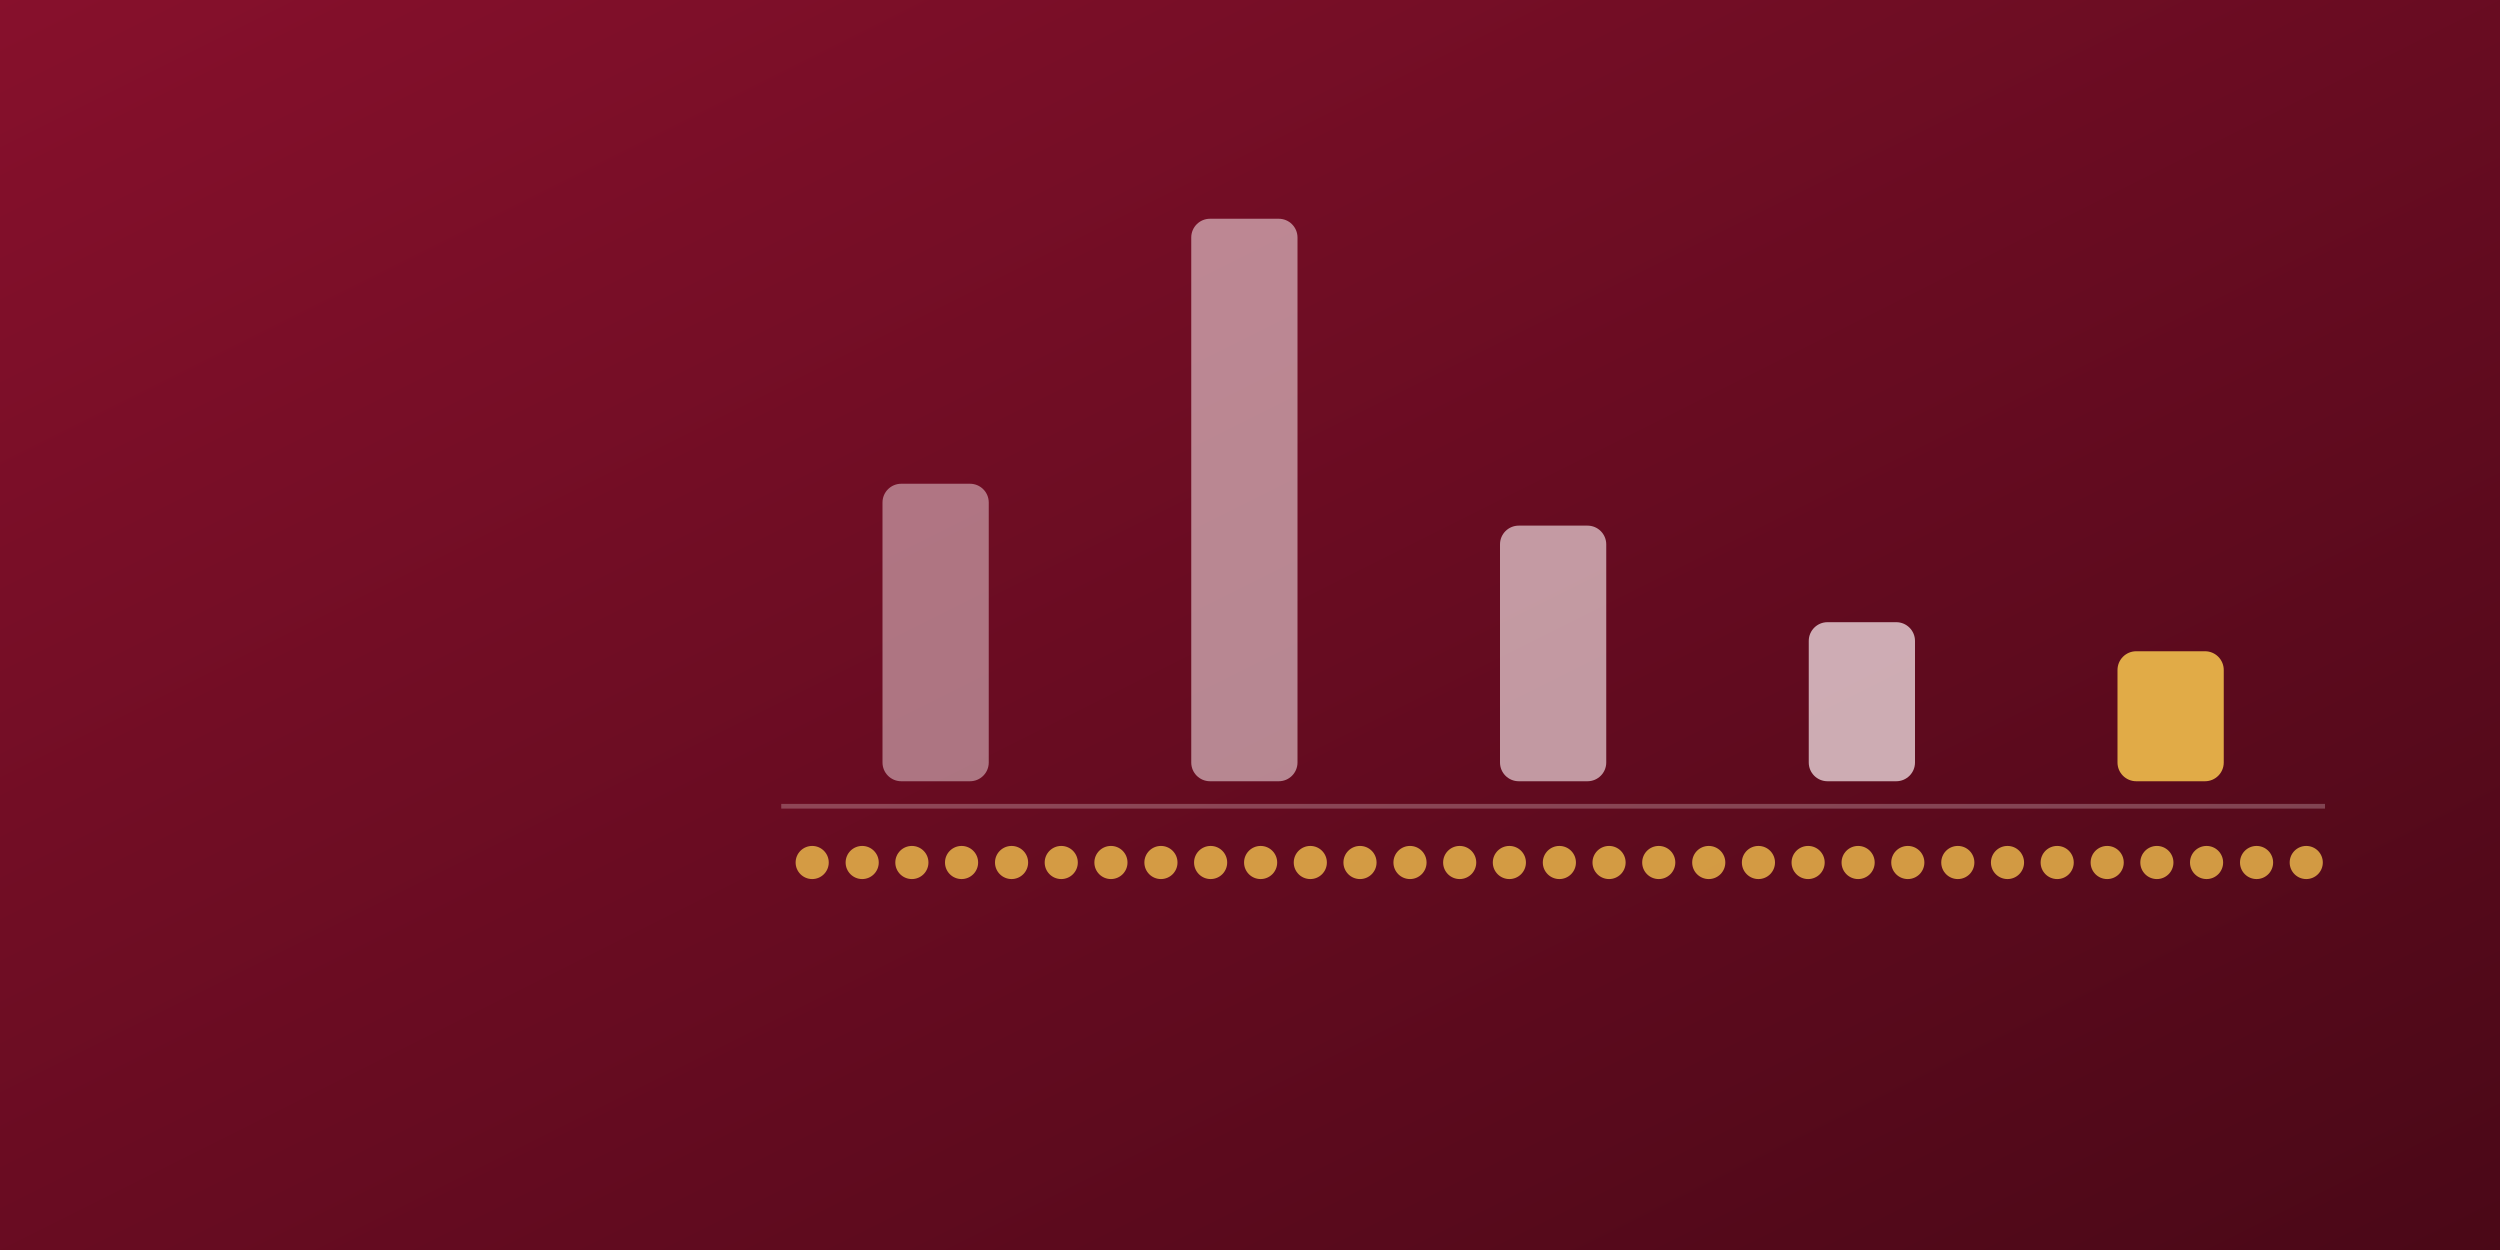
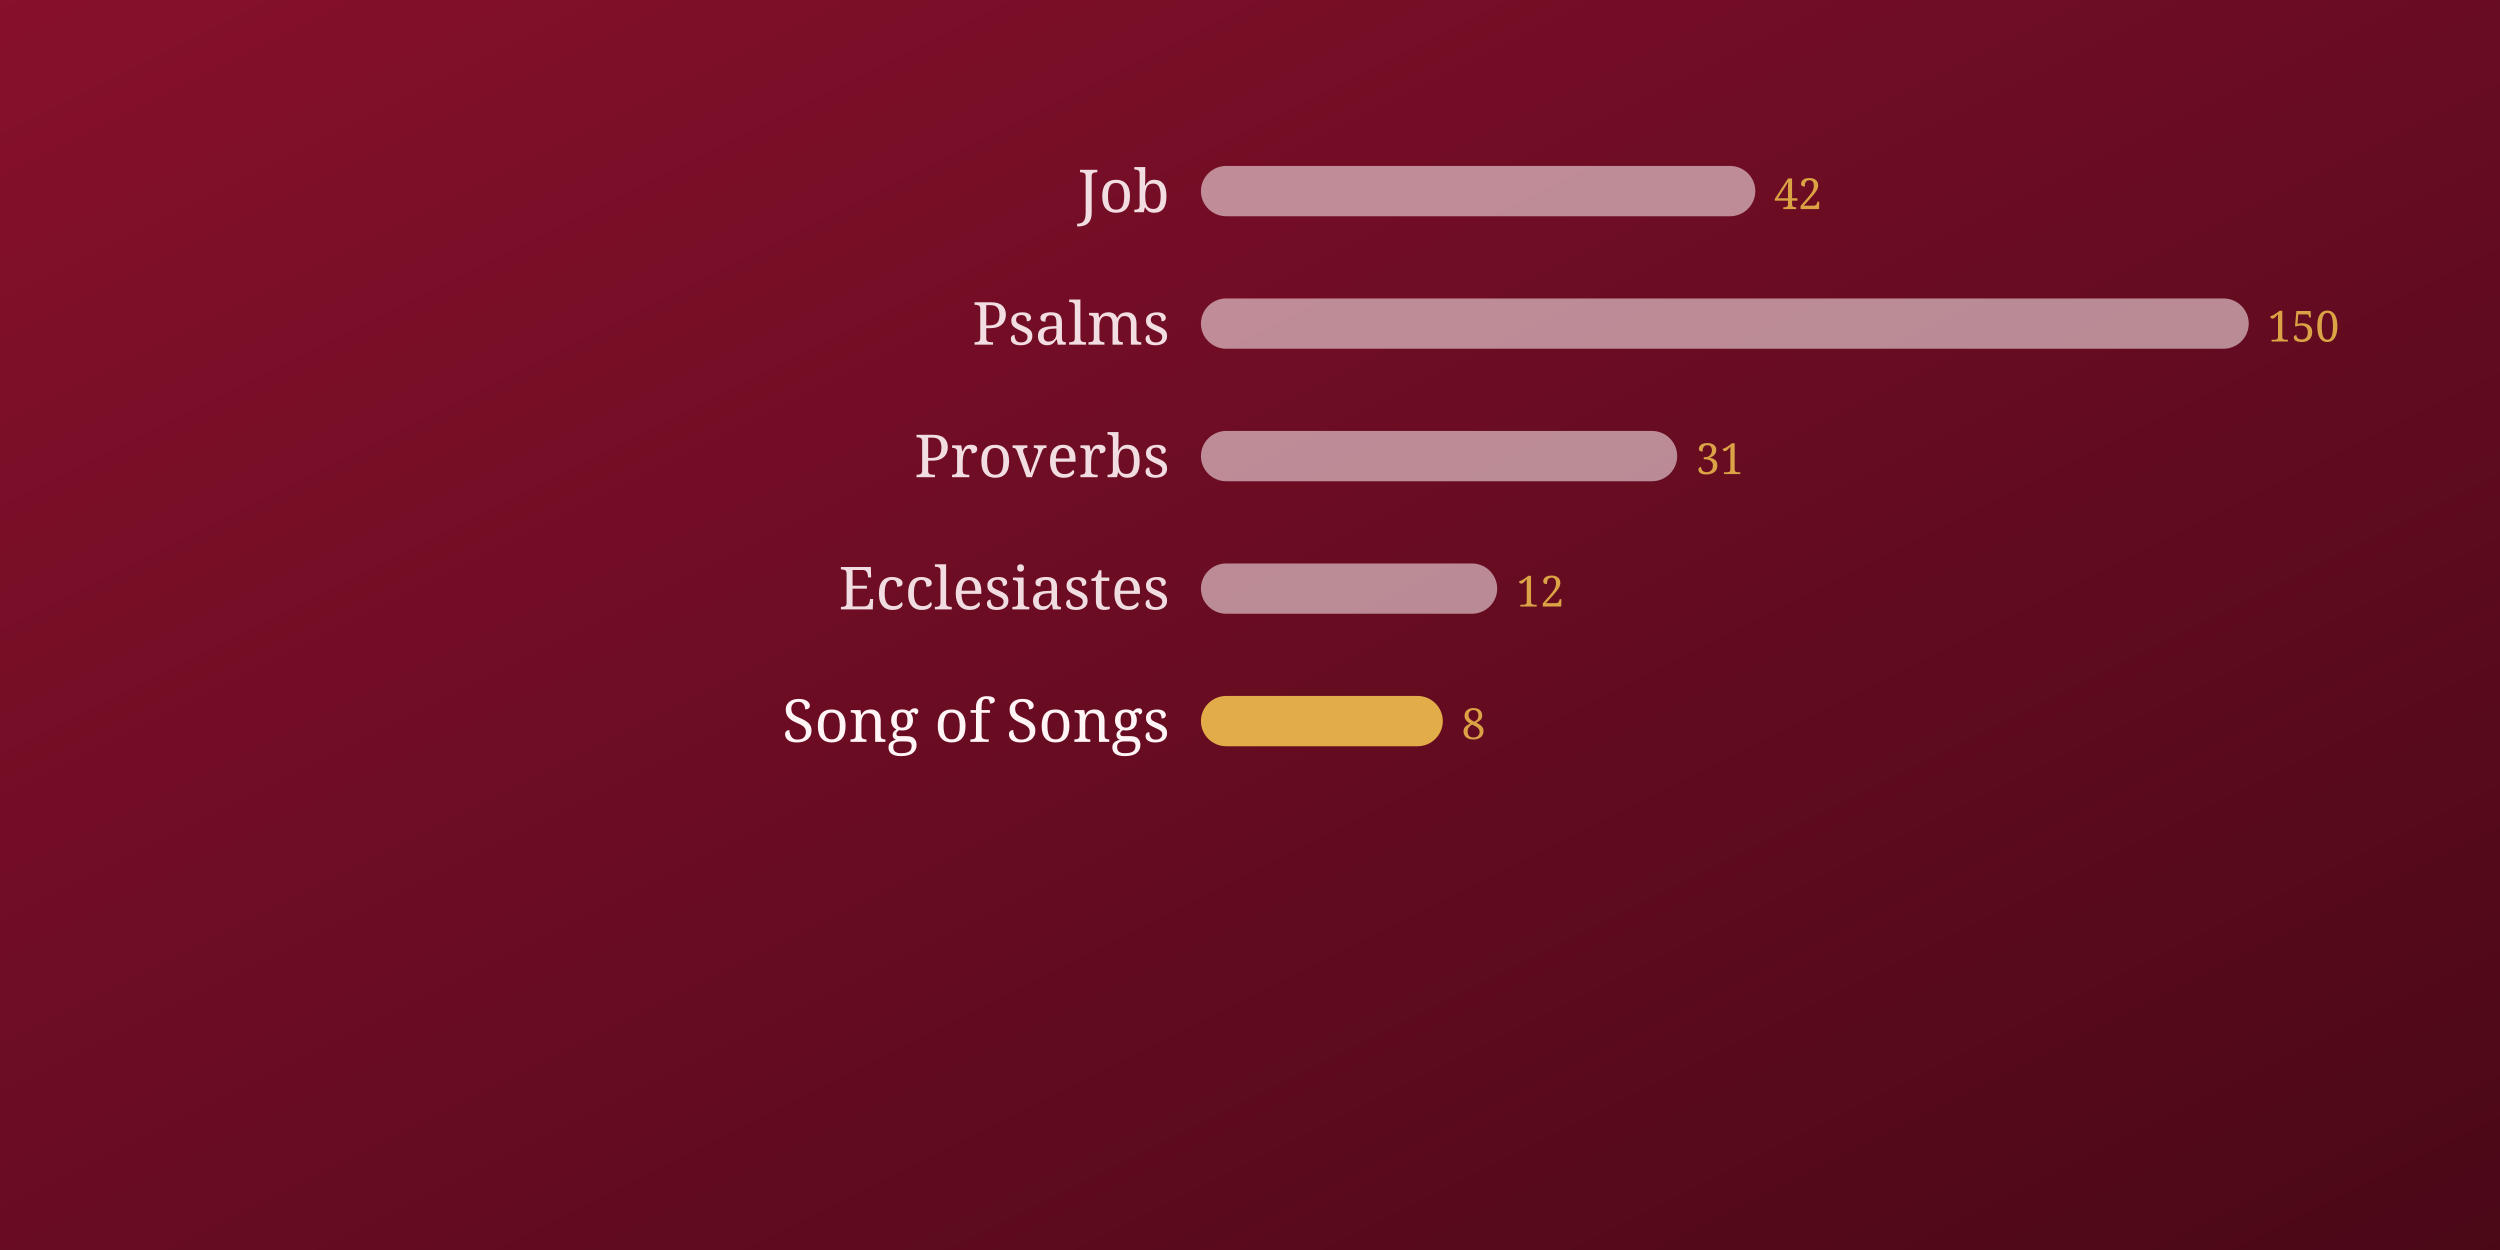
<svg xmlns="http://www.w3.org/2000/svg" viewBox="0 0 800 400" width="800" height="400" role="img">
  <defs>
    <linearGradient id="books" x1="0" y1="0" x2="1" y2="1">
      <stop offset="0" stop-color="#87102C" />
      <stop offset="1" stop-color="#4A0817" />
    </linearGradient>
  </defs>
  <rect width="800" height="400" fill="url(#books)" />
  <g>
-     <rect x="282.4" y="154.8" width="34.0" height="95.2" rx="6.0" fill="#FFF4F6" fill-opacity="0.45" />
-     <rect x="381.2" y="70.0" width="34.0" height="180.0" rx="6.0" fill="#FFF4F6" fill-opacity="0.53" />
-     <rect x="480.0" y="168.2" width="34.0" height="81.8" rx="6.0" fill="#FFF4F6" fill-opacity="0.61" />
-     <rect x="578.8" y="199.1" width="34.0" height="50.9" rx="6.0" fill="#FFF4F6" fill-opacity="0.69" />
-     <rect x="677.6" y="208.4" width="34.0" height="41.6" rx="6.0" fill="#E8B44A" fill-opacity="0.95" />
-   </g>
-   <line x1="250" y1="258" x2="744" y2="258" stroke="#FFF4F6" stroke-opacity="0.25" stroke-width="1.5" />
-   <g>
-     <circle cx="259.9" cy="276" r="5.3" fill="#E8B44A" fill-opacity="0.85" />
-     <circle cx="275.9" cy="276" r="5.3" fill="#E8B44A" fill-opacity="0.85" />
-     <circle cx="291.8" cy="276" r="5.3" fill="#E8B44A" fill-opacity="0.85" />
-     <circle cx="307.7" cy="276" r="5.3" fill="#E8B44A" fill-opacity="0.85" />
-     <circle cx="323.7" cy="276" r="5.3" fill="#E8B44A" fill-opacity="0.85" />
-     <circle cx="339.6" cy="276" r="5.3" fill="#E8B44A" fill-opacity="0.85" />
-     <circle cx="355.5" cy="276" r="5.3" fill="#E8B44A" fill-opacity="0.85" />
-     <circle cx="371.5" cy="276" r="5.3" fill="#E8B44A" fill-opacity="0.85" />
-     <circle cx="387.4" cy="276" r="5.3" fill="#E8B44A" fill-opacity="0.85" />
-     <circle cx="403.4" cy="276" r="5.3" fill="#E8B44A" fill-opacity="0.85" />
-     <circle cx="419.3" cy="276" r="5.3" fill="#E8B44A" fill-opacity="0.85" />
-     <circle cx="435.2" cy="276" r="5.3" fill="#E8B44A" fill-opacity="0.85" />
-     <circle cx="451.2" cy="276" r="5.3" fill="#E8B44A" fill-opacity="0.85" />
-     <circle cx="467.1" cy="276" r="5.3" fill="#E8B44A" fill-opacity="0.85" />
-     <circle cx="483.0" cy="276" r="5.3" fill="#E8B44A" fill-opacity="0.85" />
-     <circle cx="499.0" cy="276" r="5.3" fill="#E8B44A" fill-opacity="0.85" />
-     <circle cx="514.9" cy="276" r="5.3" fill="#E8B44A" fill-opacity="0.85" />
-     <circle cx="530.8" cy="276" r="5.3" fill="#E8B44A" fill-opacity="0.85" />
-     <circle cx="546.8" cy="276" r="5.3" fill="#E8B44A" fill-opacity="0.85" />
-     <circle cx="562.7" cy="276" r="5.3" fill="#E8B44A" fill-opacity="0.85" />
-     <circle cx="578.6" cy="276" r="5.3" fill="#E8B44A" fill-opacity="0.85" />
-     <circle cx="594.6" cy="276" r="5.3" fill="#E8B44A" fill-opacity="0.85" />
-     <circle cx="610.5" cy="276" r="5.3" fill="#E8B44A" fill-opacity="0.85" />
-     <circle cx="626.5" cy="276" r="5.3" fill="#E8B44A" fill-opacity="0.85" />
-     <circle cx="642.4" cy="276" r="5.3" fill="#E8B44A" fill-opacity="0.85" />
-     <circle cx="658.3" cy="276" r="5.3" fill="#E8B44A" fill-opacity="0.85" />
-     <circle cx="674.3" cy="276" r="5.3" fill="#E8B44A" fill-opacity="0.85" />
-     <circle cx="690.2" cy="276" r="5.3" fill="#E8B44A" fill-opacity="0.85" />
-     <circle cx="706.1" cy="276" r="5.3" fill="#E8B44A" fill-opacity="0.85" />
-     <circle cx="722.1" cy="276" r="5.3" fill="#E8B44A" fill-opacity="0.85" />
-     <circle cx="738.0" cy="276" r="5.3" fill="#E8B44A" fill-opacity="0.85" />
+     <text x="374.3" y="67.9" text-anchor="end" font-family="Georgia, serif" font-size="19.0" fill="#FFF4F6" fill-opacity="0.9">Job</text>
+     <rect x="384.3" y="53.1" width="177.4" height="16.1" rx="8.1" fill="#FFF4F6" fill-opacity="0.55" />
+     <text x="567.7" y="66.9" font-family="Georgia, serif" font-size="13.7" fill="#E8B44A" fill-opacity="0.9">42</text>
+     <text x="374.3" y="110.3" text-anchor="end" font-family="Georgia, serif" font-size="19.0" fill="#FFF4F6" fill-opacity="0.9">Psalms</text>
+     <rect x="384.3" y="95.5" width="335.3" height="16.1" rx="8.1" fill="#FFF4F6" fill-opacity="0.55" />
+     <text x="725.6" y="109.3" font-family="Georgia, serif" font-size="13.7" fill="#E8B44A" fill-opacity="0.9">150</text>
+     <text x="374.3" y="152.7" text-anchor="end" font-family="Georgia, serif" font-size="19.0" fill="#FFF4F6" fill-opacity="0.9">Proverbs</text>
+     <rect x="384.3" y="137.9" width="152.4" height="16.1" rx="8.1" fill="#FFF4F6" fill-opacity="0.55" />
+     <text x="542.7" y="151.7" font-family="Georgia, serif" font-size="13.7" fill="#E8B44A" fill-opacity="0.9">31</text>
+     <text x="374.3" y="195.0" text-anchor="end" font-family="Georgia, serif" font-size="19.0" fill="#FFF4F6" fill-opacity="0.9">Ecclesiastes</text>
+     <rect x="384.3" y="180.3" width="94.8" height="16.1" rx="8.1" fill="#FFF4F6" fill-opacity="0.55" />
+     <text x="485.2" y="194.1" font-family="Georgia, serif" font-size="13.7" fill="#E8B44A" fill-opacity="0.9">12</text>
+     <text x="374.3" y="237.4" text-anchor="end" font-family="Georgia, serif" font-size="19.0" fill="#FFF4F6" fill-opacity="1">Song of Songs</text>
+     <rect x="384.3" y="222.7" width="77.4" height="16.1" rx="8.1" fill="#E8B44A" fill-opacity="0.95" />
+     <text x="467.7" y="236.5" font-family="Georgia, serif" font-size="13.7" fill="#E8B44A" fill-opacity="0.9">8</text>
  </g>
</svg>
